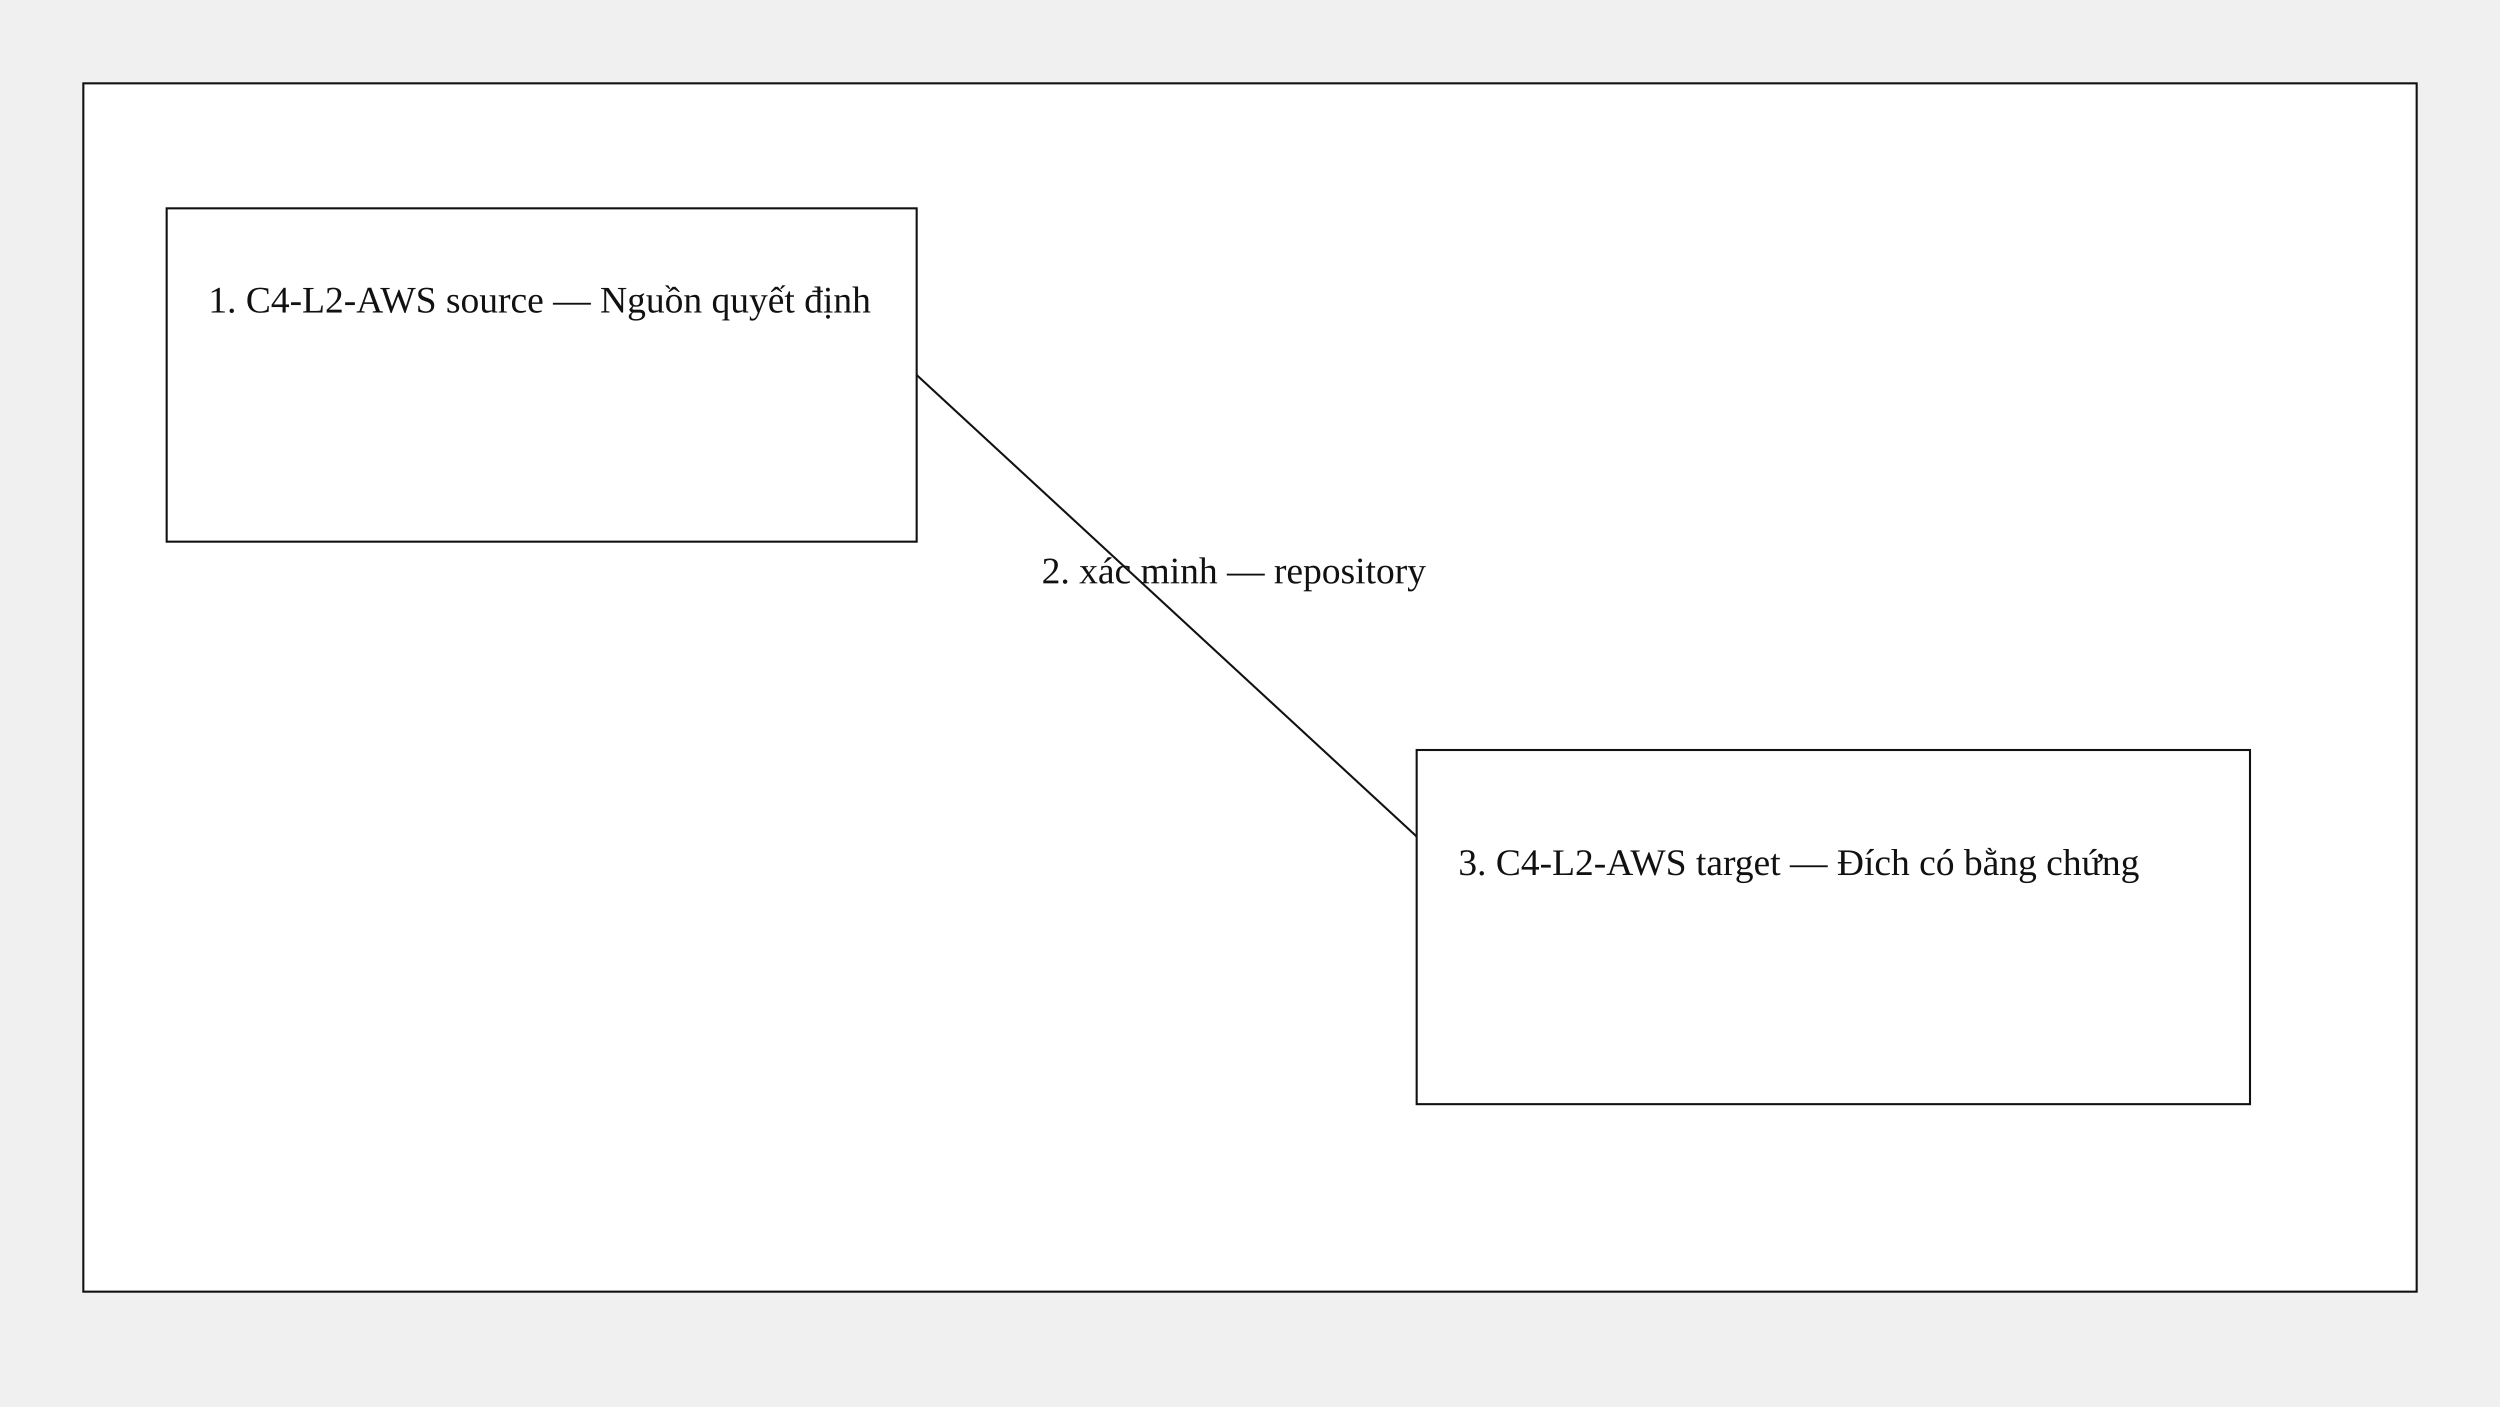
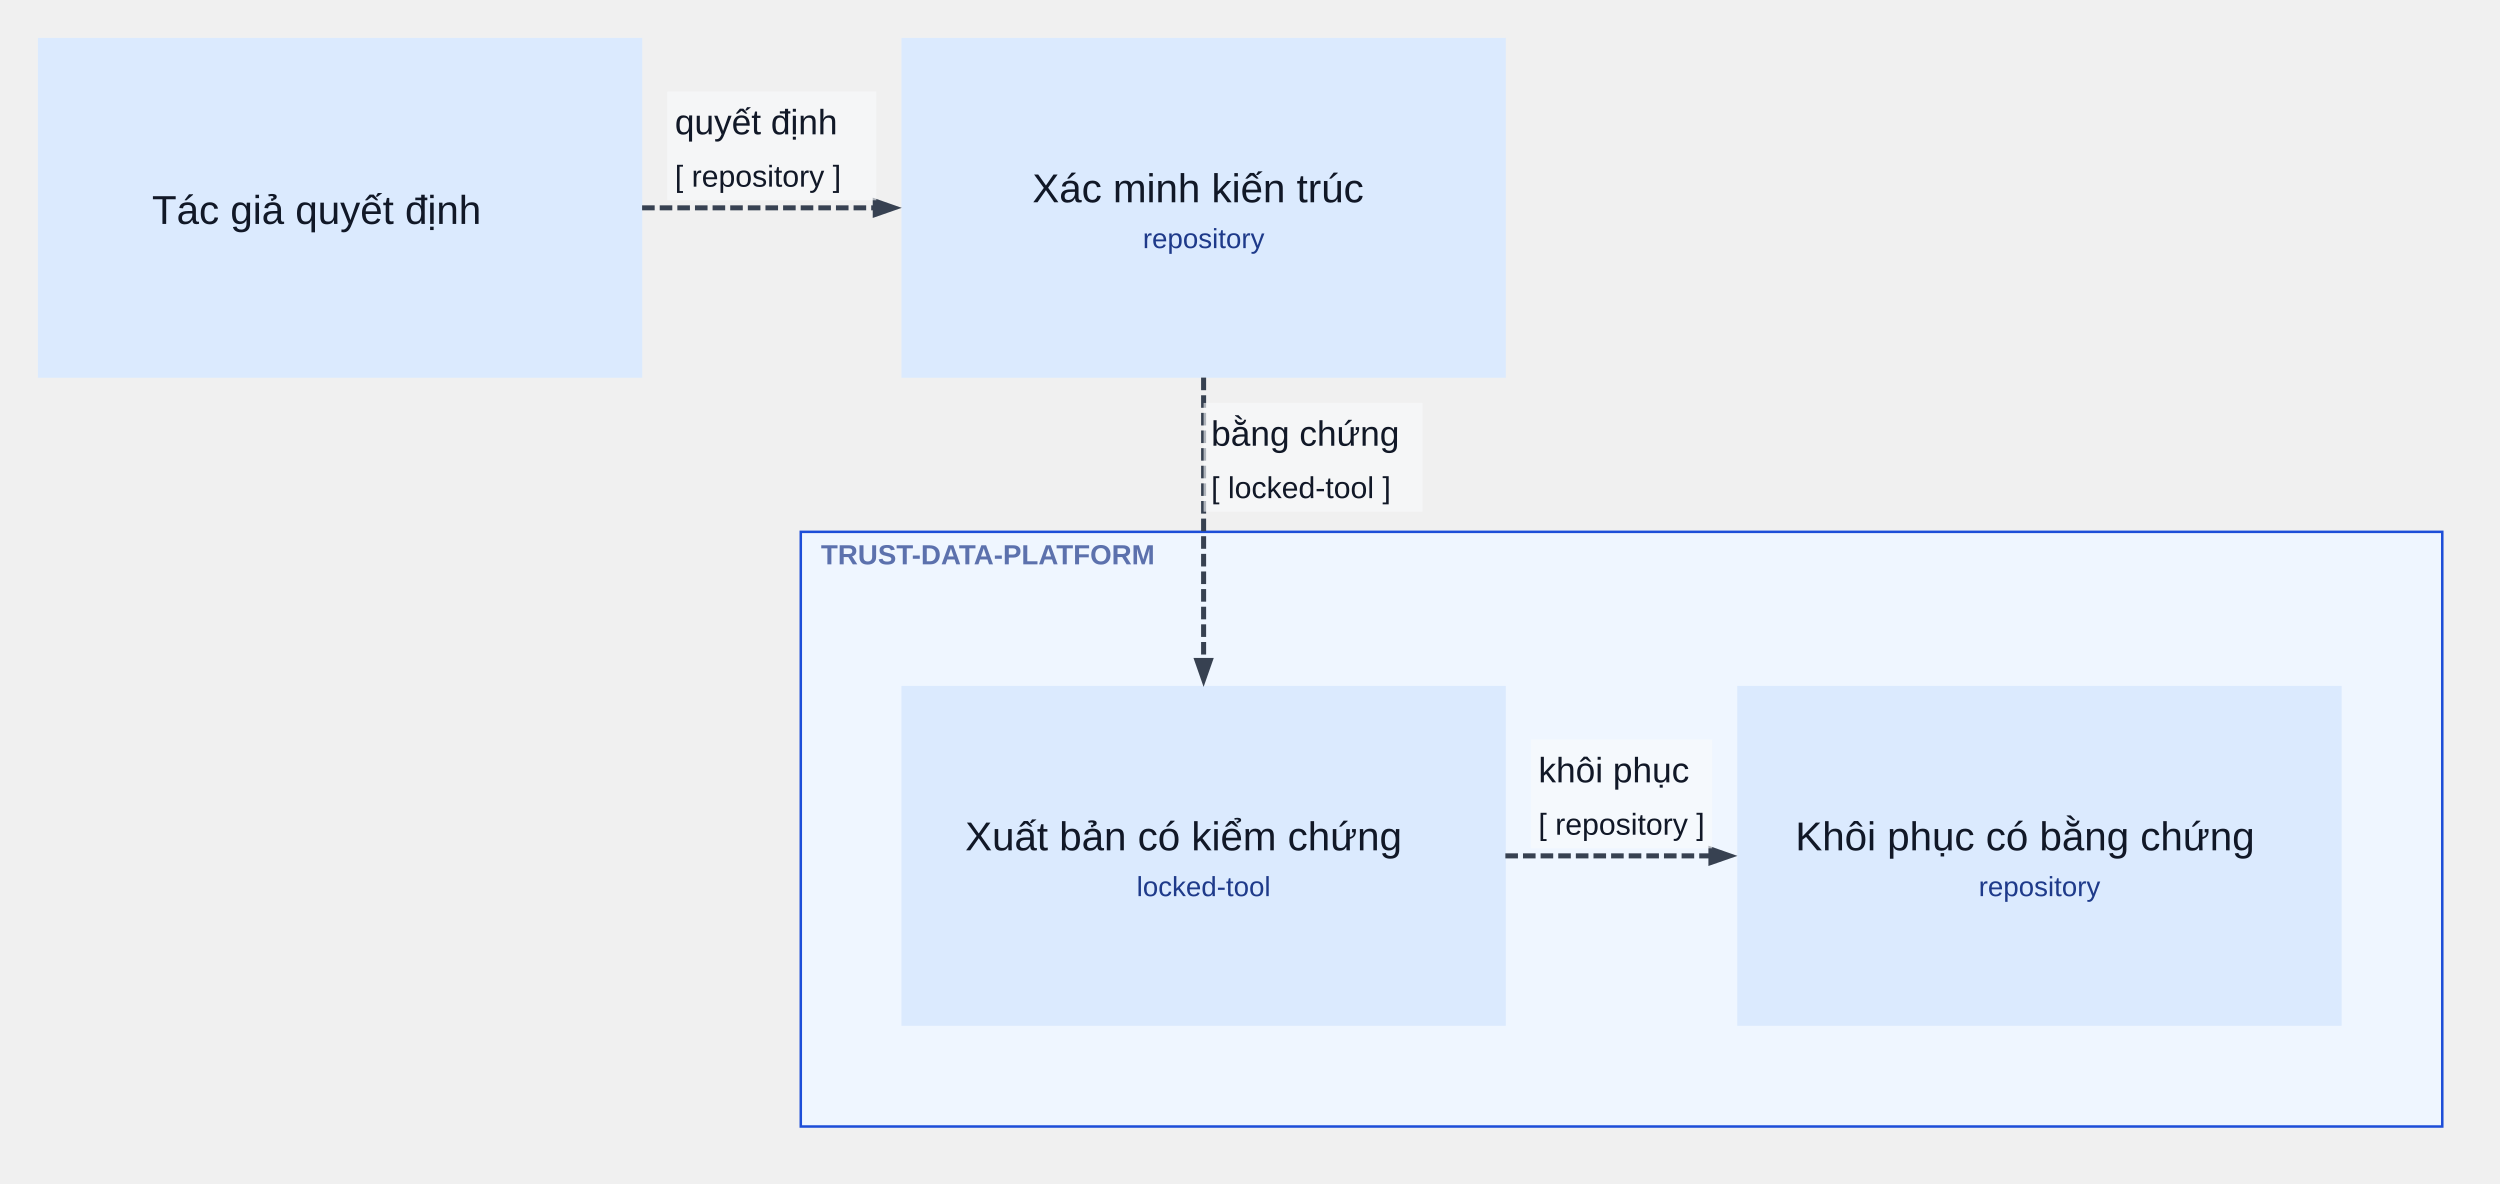
- <svg xmlns="http://www.w3.org/2000/svg" role="img" viewBox="0 0 1200 675" style="background:#ffffff">
-   <g id="boundary-private" aria-label="Biên private-subnet">
-     <rect x="40" y="40" width="1120" height="580" fill="#ffffff" stroke="#111111" />
-   </g>
-   <g id="node-a">
-     <rect x="80" y="100" width="360" height="160" fill="#ffffff" stroke="#111111" />
-     <text x="100" y="150" fill="#111111" font-size="18">1. C4-L2-AWS source — Nguồn quyết định</text>
-   </g>
-   <g id="relation-1">
-     <path d="M440 180 L700 420" stroke="#111111" />
-     <text x="500" y="280" fill="#111111" font-size="18">2. xác minh — repository</text>
-   </g>
-   <g id="node-b">
-     <rect x="680" y="360" width="400" height="170" fill="#ffffff" stroke="#111111" />
-     <text x="700" y="420" fill="#111111" font-size="18">3. C4-L2-AWS target — Đích có bằng chứng</text>
+ <svg xmlns="http://www.w3.org/2000/svg" width="993pt" height="470pt" viewBox="0.00 0.00 993.00 470.00" role="img" aria-labelledby="C4-L2-AWS-title C4-L2-AWS-desc" preserveAspectRatio="xMidYMid meet" style="background:#ffffff;max-width:100%;height:auto">
+   <g id="graph0" class="graph" transform="scale(1 1) rotate(0) translate(15.05 455.45)">
+     <g id="clust1" class="cluster">
+       <polygon fill="#eff6ff" stroke="#1d4ed8" points="303.02,-8 303.02,-244.2 955.02,-244.2 955.02,-8 303.02,-8" />
+       <text xml:space="preserve" text-anchor="start" x="311.02" y="-231.3" font-family="Arial" font-weight="bold" font-size="11.00" fill="#1e3a8a" fill-opacity="0.702">TRUST-DATA-PLATFORM</text>
+     </g>
+     <g id="node1" class="node">
+       <polygon fill="#dbeafe" stroke="#1d4ed8" stroke-width="0" points="583.05,-183 343,-183 343,-48 583.05,-48 583.05,-183" />
+       <text xml:space="preserve" text-anchor="start" x="368.32" y="-117.7" font-family="Arial" font-size="16.00" fill="#111827">Xuất bản có kiểm chứng</text>
+       <text xml:space="preserve" text-anchor="start" x="436.43" y="-99.5" font-family="Arial" font-size="11.00" fill="#1e3a8a">locked-tool</text>
+     </g>
+     <g id="node2" class="node">
+       <polygon fill="#dbeafe" stroke="#1d4ed8" stroke-width="0" points="915.05,-183 675,-183 675,-48 915.05,-48 915.05,-183" />
+       <text xml:space="preserve" text-anchor="start" x="698.08" y="-117.7" font-family="Arial" font-size="16.00" fill="#111827">Khôi phục có bằng chứng</text>
+       <text xml:space="preserve" text-anchor="start" x="770.88" y="-99.5" font-family="Arial" font-size="11.00" fill="#1e3a8a">repository</text>
+     </g>
+     <g id="node3" class="node">
+       <polygon fill="#dbeafe" stroke="#1d4ed8" stroke-width="0" points="240.05,-440.4 0,-440.4 0,-305.4 240.05,-305.4 240.05,-440.4" />
+       <text xml:space="preserve" text-anchor="start" x="45.33" y="-366.5" font-family="Arial" font-size="16.00" fill="#111827">Tác giả quyết định</text>
+     </g>
+     <g id="node4" class="node">
+       <polygon fill="#dbeafe" stroke="#1d4ed8" stroke-width="0" points="583.05,-440.4 343,-440.4 343,-305.4 583.05,-305.4 583.05,-440.4" />
+       <text xml:space="preserve" text-anchor="start" x="395.01" y="-375.1" font-family="Arial" font-size="16.00" fill="#111827">Xác minh kiến trúc</text>
+       <text xml:space="preserve" text-anchor="start" x="438.88" y="-356.9" font-family="Arial" font-size="11.00" fill="#1e3a8a">repository</text>
+     </g>
+     <g id="edge3" class="edge">
+       <path fill="none" stroke="#374151" stroke-width="2" stroke-dasharray="5,2" d="M582.88,-115.5C609.48,-115.5 637.8,-115.5 664.79,-115.5" />
+       <polygon fill="#374151" stroke="#374151" stroke-width="2" points="664.53,-118.13 672.03,-115.5 664.53,-112.88 664.53,-118.13" />
+       <polygon fill="#f8fafc" fill-opacity="0.627" stroke="none" points="593.01,-118.5 593.01,-161.7 665.04,-161.7 665.04,-118.5 593.01,-118.5" />
+       <text xml:space="preserve" text-anchor="start" x="596.01" y="-144.7" font-family="Arial" font-size="14.00" fill="#111827">khôi phục</text>
+       <text xml:space="preserve" text-anchor="start" x="596.01" y="-123.9" font-family="Arial" font-size="12.00" fill="#111827">[ repository ]</text>
+     </g>
+     <g id="edge1" class="edge">
+       <path fill="none" stroke="#374151" stroke-width="2" stroke-dasharray="5,2" d="M239.99,-372.9C270.02,-372.9 302.37,-372.9 332.86,-372.9" />
+       <polygon fill="#374151" stroke="#374151" stroke-width="2" points="332.6,-375.53 340.1,-372.9 332.6,-370.28 332.6,-375.53" />
+       <polygon fill="#f8fafc" fill-opacity="0.627" stroke="none" points="250,-375.9 250,-419.1 333.04,-419.1 333.04,-375.9 250,-375.9" />
+       <text xml:space="preserve" text-anchor="start" x="253" y="-402.1" font-family="Arial" font-size="14.00" fill="#111827">quyết định</text>
+       <text xml:space="preserve" text-anchor="start" x="253" y="-381.3" font-family="Arial" font-size="12.00" fill="#111827">[ repository ]</text>
+     </g>
+     <g id="edge2" class="edge">
+       <path fill="none" stroke="#374151" stroke-width="2" stroke-dasharray="5,2" d="M463.02,-305.46C463.02,-271.03 463.02,-228.8 463.02,-193" />
+       <polygon fill="#374151" stroke="#374151" stroke-width="2" points="465.65,-193.13 463.02,-185.63 460.4,-193.13 465.65,-193.13" />
+       <polygon fill="#f8fafc" fill-opacity="0.627" stroke="none" points="463.02,-252.2 463.02,-295.4 549.97,-295.4 549.97,-252.2 463.02,-252.2" />
+       <text xml:space="preserve" text-anchor="start" x="466.02" y="-278.4" font-family="Arial" font-size="14.00" fill="#111827">bằng chứng</text>
+       <text xml:space="preserve" text-anchor="start" x="466.02" y="-257.6" font-family="Arial" font-size="12.00" fill="#111827">[ locked-tool ]</text>
+     </g>
  </g>
</svg>
